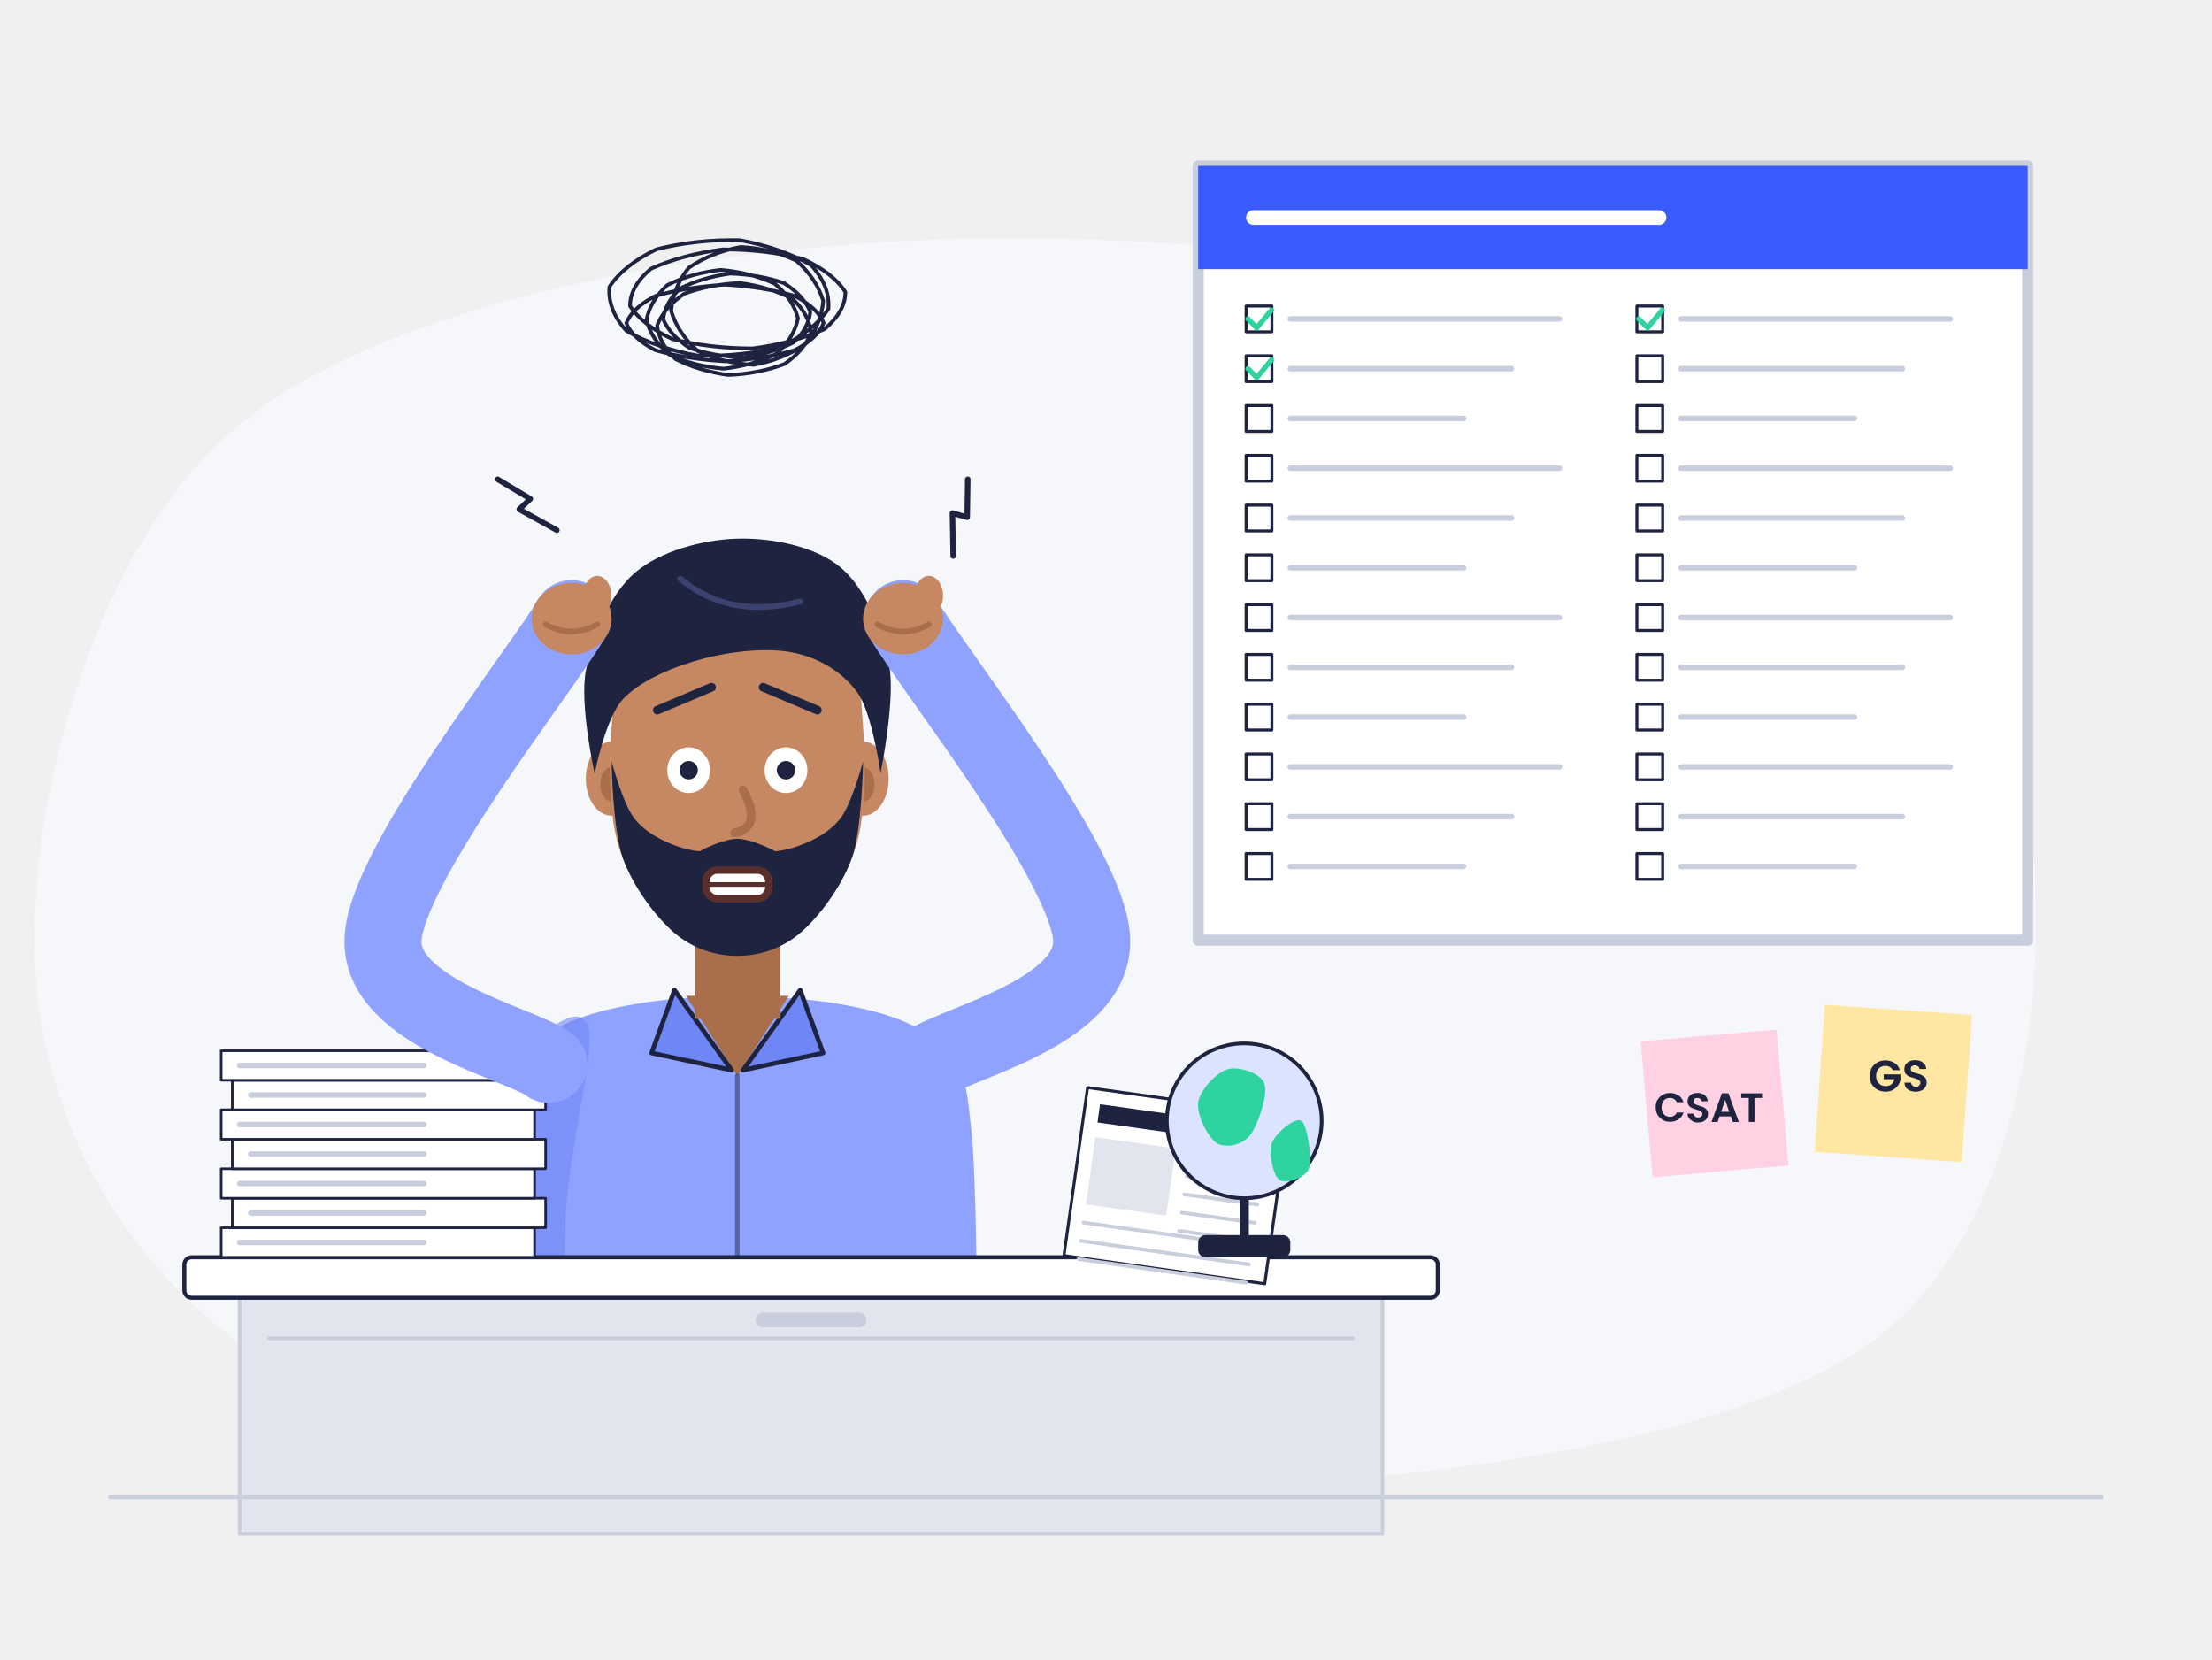
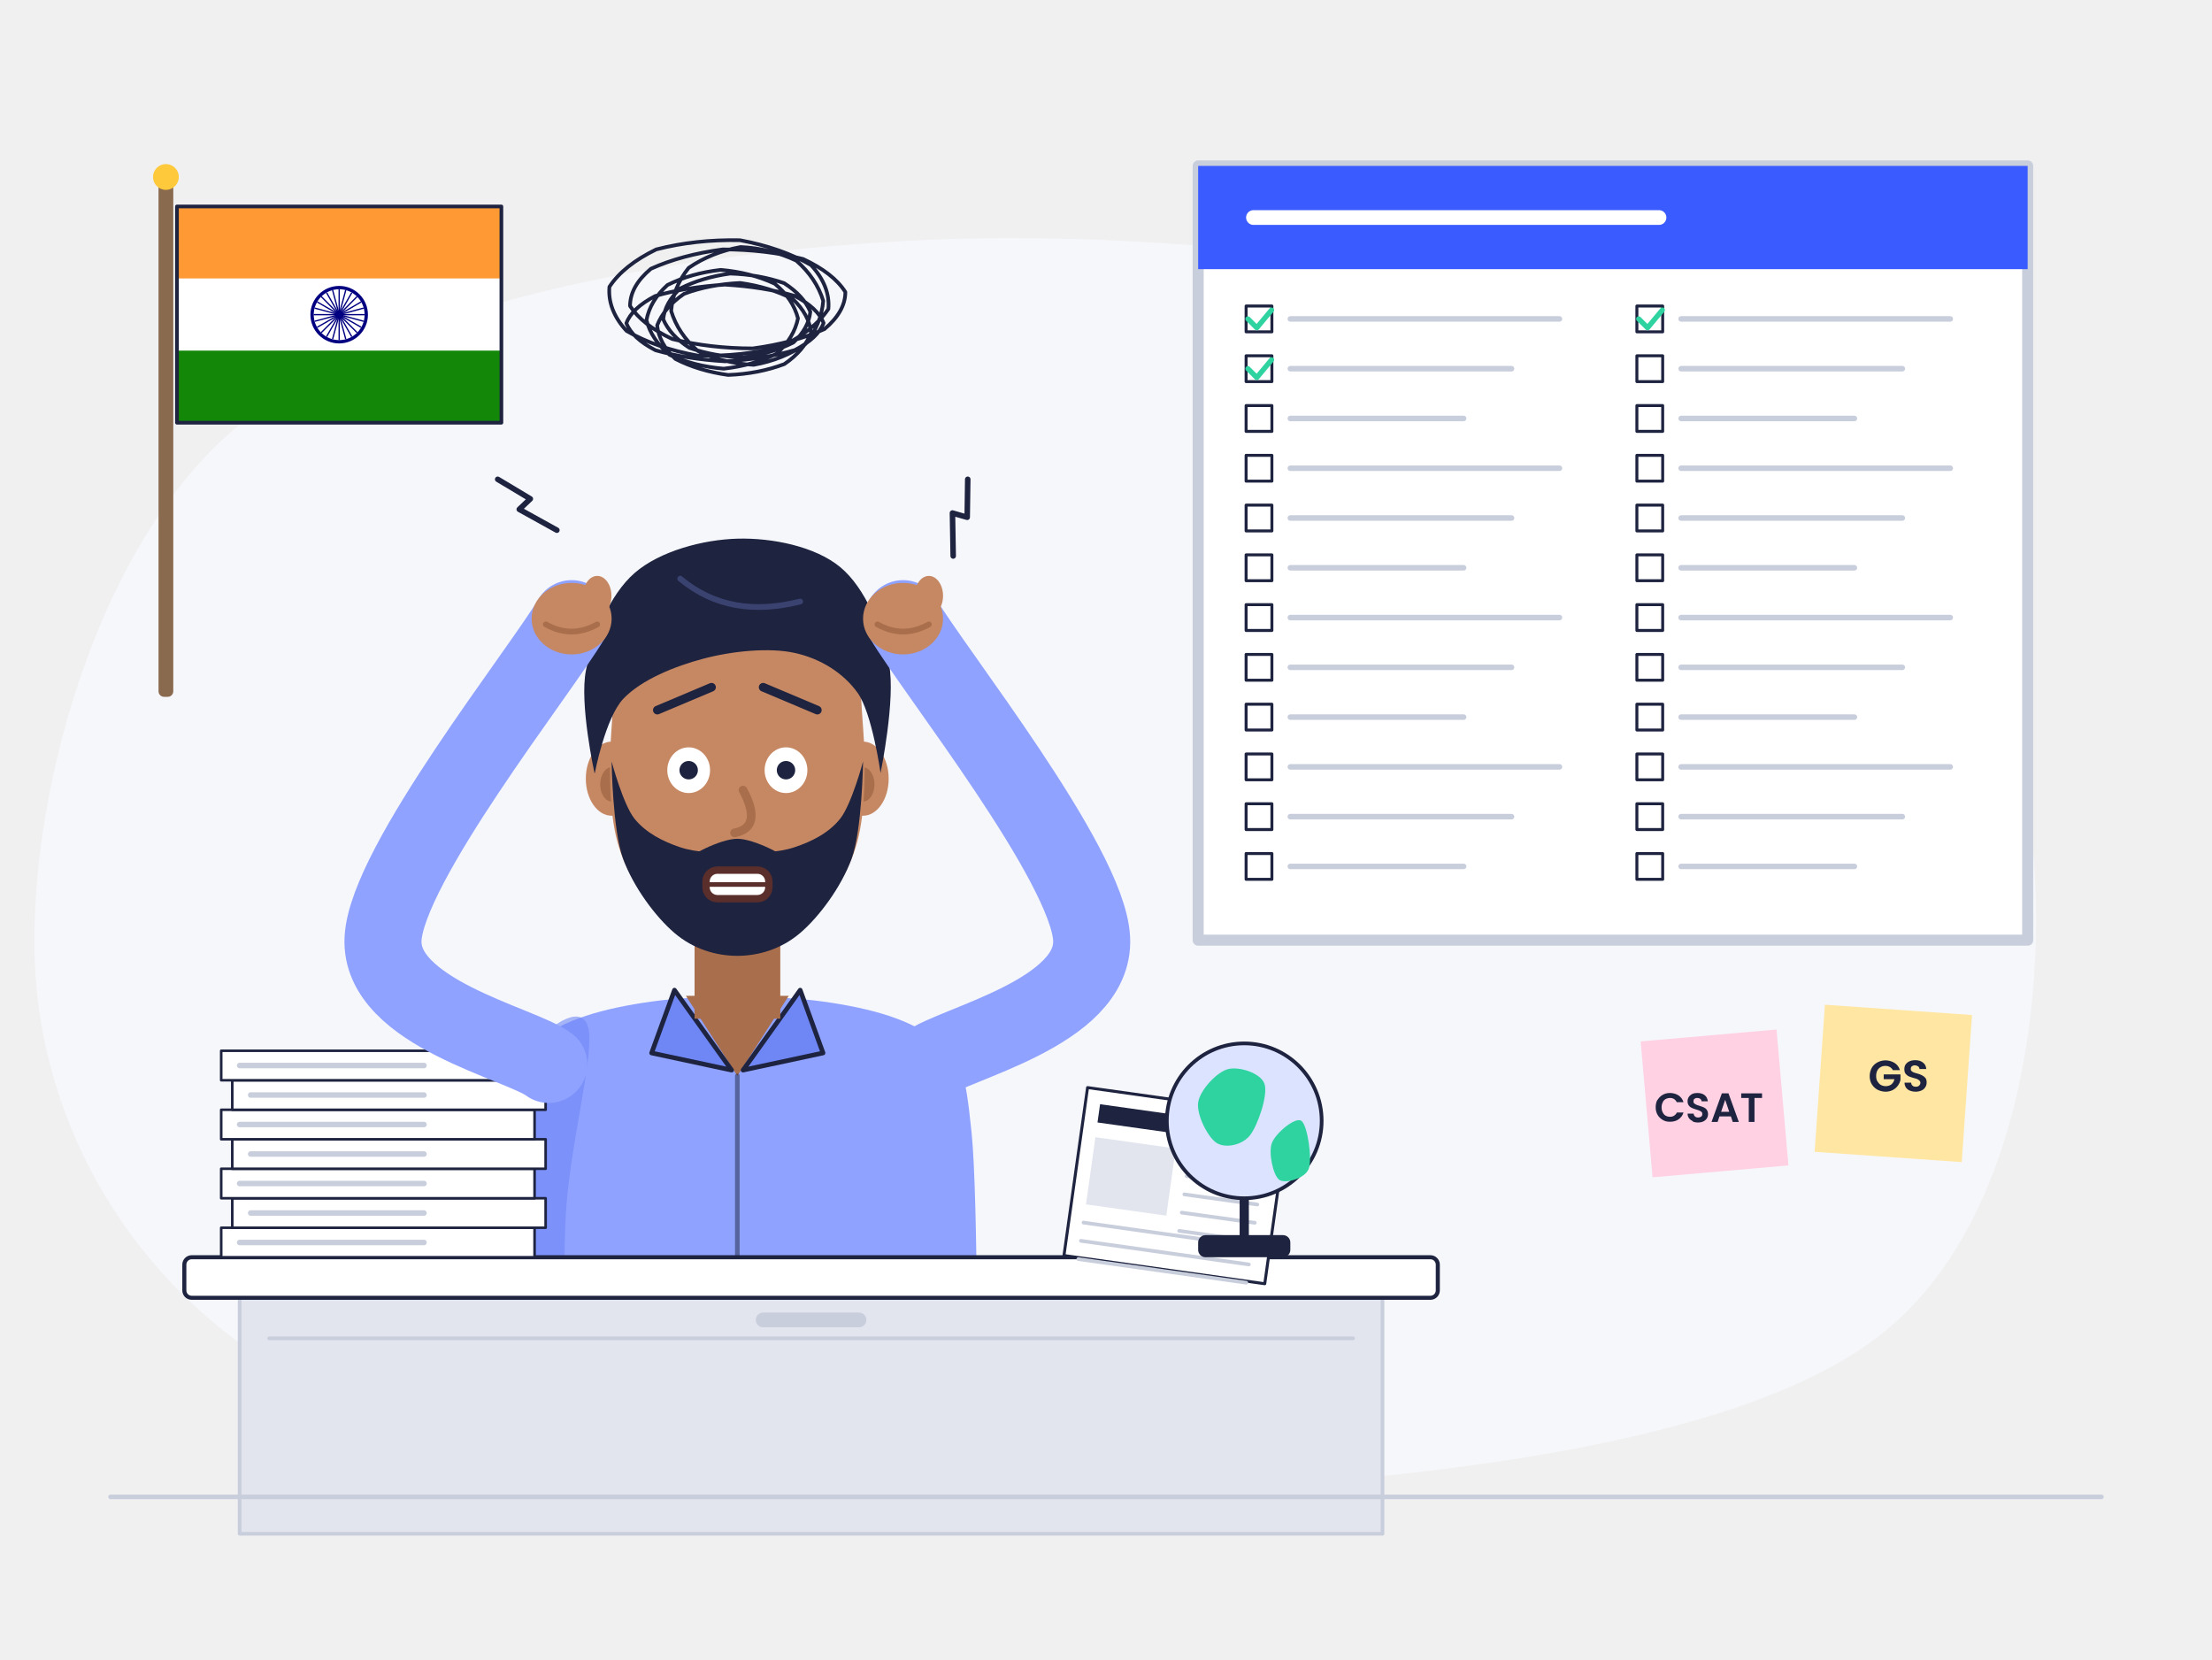
<svg xmlns="http://www.w3.org/2000/svg" id="_04_upsc-overload" viewBox="0 0 1200 900">
  <defs>
    <clipPath id="clippath">
      <rect width="1200" height="900" fill="none" />
    </clipPath>
  </defs>
  <g id="_04_upsc-overload_·_UPSC_aspirant:_a_syllabus_too_big_to_hold">
    <g clip-path="url(#clippath)">
      <path id="Background_blob" d="M20,538c-9-87.8,27-238,108-306s243-96.3,378-102,333,17,432,68,148.5,150.2,162,238,0,226.7-81,289-265.5,79.3-405,85-333-5.7-432-51S29,625.8,20,538Z" fill="#f6f7fb" />
      <g id="Syllabus_chart">
        <rect x="650" y="90" width="450" height="420" fill="#fff" stroke="#c9cedc" stroke-linecap="round" stroke-linejoin="round" stroke-width="6" />
        <rect x="650" y="90" width="450" height="56" fill="#3a5bff" />
        <line x1="680" y1="118" x2="900" y2="118" fill="none" stroke="#fff" stroke-linecap="round" stroke-linejoin="round" stroke-width="8" />
        <rect x="676" y="166" width="14" height="14" fill="none" stroke="#1e2340" stroke-linecap="round" stroke-linejoin="round" stroke-width="1.6" />
        <line x1="700" y1="173" x2="846" y2="173" fill="none" stroke="#c9cedc" stroke-linecap="round" stroke-linejoin="round" stroke-width="3" />
        <polyline points="677 173 681.8 177.8 689.8 168.2" fill="none" stroke="#2ed3a0" stroke-linecap="round" stroke-linejoin="round" stroke-width="2.8" />
        <rect x="676" y="193" width="14" height="14" fill="none" stroke="#1e2340" stroke-linecap="round" stroke-linejoin="round" stroke-width="1.6" />
        <line x1="700" y1="200" x2="820" y2="200" fill="none" stroke="#c9cedc" stroke-linecap="round" stroke-linejoin="round" stroke-width="3" />
        <polyline points="677 200 681.8 204.8 689.8 195.2" fill="none" stroke="#2ed3a0" stroke-linecap="round" stroke-linejoin="round" stroke-width="2.8" />
        <rect x="676" y="220" width="14" height="14" fill="none" stroke="#1e2340" stroke-linecap="round" stroke-linejoin="round" stroke-width="1.6" />
        <line x1="700" y1="227" x2="794" y2="227" fill="none" stroke="#c9cedc" stroke-linecap="round" stroke-linejoin="round" stroke-width="3" />
        <rect x="676" y="247" width="14" height="14" fill="none" stroke="#1e2340" stroke-linecap="round" stroke-linejoin="round" stroke-width="1.6" />
        <line x1="700" y1="254" x2="846" y2="254" fill="none" stroke="#c9cedc" stroke-linecap="round" stroke-linejoin="round" stroke-width="3" />
        <rect x="676" y="274" width="14" height="14" fill="none" stroke="#1e2340" stroke-linecap="round" stroke-linejoin="round" stroke-width="1.6" />
        <line x1="700" y1="281" x2="820" y2="281" fill="none" stroke="#c9cedc" stroke-linecap="round" stroke-linejoin="round" stroke-width="3" />
        <rect x="676" y="301" width="14" height="14" fill="none" stroke="#1e2340" stroke-linecap="round" stroke-linejoin="round" stroke-width="1.6" />
        <line x1="700" y1="308" x2="794" y2="308" fill="none" stroke="#c9cedc" stroke-linecap="round" stroke-linejoin="round" stroke-width="3" />
        <rect x="676" y="328" width="14" height="14" fill="none" stroke="#1e2340" stroke-linecap="round" stroke-linejoin="round" stroke-width="1.6" />
        <line x1="700" y1="335" x2="846" y2="335" fill="none" stroke="#c9cedc" stroke-linecap="round" stroke-linejoin="round" stroke-width="3" />
        <rect x="676" y="355" width="14" height="14" fill="none" stroke="#1e2340" stroke-linecap="round" stroke-linejoin="round" stroke-width="1.6" />
        <line x1="700" y1="362" x2="820" y2="362" fill="none" stroke="#c9cedc" stroke-linecap="round" stroke-linejoin="round" stroke-width="3" />
        <rect x="676" y="382" width="14" height="14" fill="none" stroke="#1e2340" stroke-linecap="round" stroke-linejoin="round" stroke-width="1.6" />
        <line x1="700" y1="389" x2="794" y2="389" fill="none" stroke="#c9cedc" stroke-linecap="round" stroke-linejoin="round" stroke-width="3" />
        <rect x="676" y="409" width="14" height="14" fill="none" stroke="#1e2340" stroke-linecap="round" stroke-linejoin="round" stroke-width="1.6" />
        <line x1="700" y1="416" x2="846" y2="416" fill="none" stroke="#c9cedc" stroke-linecap="round" stroke-linejoin="round" stroke-width="3" />
        <rect x="676" y="436" width="14" height="14" fill="none" stroke="#1e2340" stroke-linecap="round" stroke-linejoin="round" stroke-width="1.6" />
        <line x1="700" y1="443" x2="820" y2="443" fill="none" stroke="#c9cedc" stroke-linecap="round" stroke-linejoin="round" stroke-width="3" />
        <rect x="676" y="463" width="14" height="14" fill="none" stroke="#1e2340" stroke-linecap="round" stroke-linejoin="round" stroke-width="1.6" />
        <line x1="700" y1="470" x2="794" y2="470" fill="none" stroke="#c9cedc" stroke-linecap="round" stroke-linejoin="round" stroke-width="3" />
        <rect x="888" y="166" width="14" height="14" fill="none" stroke="#1e2340" stroke-linecap="round" stroke-linejoin="round" stroke-width="1.6" />
        <line x1="912" y1="173" x2="1058" y2="173" fill="none" stroke="#c9cedc" stroke-linecap="round" stroke-linejoin="round" stroke-width="3" />
        <polyline points="889 173 893.8 177.8 901.8 168.2" fill="none" stroke="#2ed3a0" stroke-linecap="round" stroke-linejoin="round" stroke-width="2.8" />
        <rect x="888" y="193" width="14" height="14" fill="none" stroke="#1e2340" stroke-linecap="round" stroke-linejoin="round" stroke-width="1.6" />
        <line x1="912" y1="200" x2="1032" y2="200" fill="none" stroke="#c9cedc" stroke-linecap="round" stroke-linejoin="round" stroke-width="3" />
        <rect x="888" y="220" width="14" height="14" fill="none" stroke="#1e2340" stroke-linecap="round" stroke-linejoin="round" stroke-width="1.6" />
        <line x1="912" y1="227" x2="1006" y2="227" fill="none" stroke="#c9cedc" stroke-linecap="round" stroke-linejoin="round" stroke-width="3" />
        <rect x="888" y="247" width="14" height="14" fill="none" stroke="#1e2340" stroke-linecap="round" stroke-linejoin="round" stroke-width="1.6" />
        <line x1="912" y1="254" x2="1058" y2="254" fill="none" stroke="#c9cedc" stroke-linecap="round" stroke-linejoin="round" stroke-width="3" />
        <rect x="888" y="274" width="14" height="14" fill="none" stroke="#1e2340" stroke-linecap="round" stroke-linejoin="round" stroke-width="1.6" />
        <line x1="912" y1="281" x2="1032" y2="281" fill="none" stroke="#c9cedc" stroke-linecap="round" stroke-linejoin="round" stroke-width="3" />
        <rect x="888" y="301" width="14" height="14" fill="none" stroke="#1e2340" stroke-linecap="round" stroke-linejoin="round" stroke-width="1.6" />
        <line x1="912" y1="308" x2="1006" y2="308" fill="none" stroke="#c9cedc" stroke-linecap="round" stroke-linejoin="round" stroke-width="3" />
        <rect x="888" y="328" width="14" height="14" fill="none" stroke="#1e2340" stroke-linecap="round" stroke-linejoin="round" stroke-width="1.6" />
        <line x1="912" y1="335" x2="1058" y2="335" fill="none" stroke="#c9cedc" stroke-linecap="round" stroke-linejoin="round" stroke-width="3" />
        <rect x="888" y="355" width="14" height="14" fill="none" stroke="#1e2340" stroke-linecap="round" stroke-linejoin="round" stroke-width="1.6" />
        <line x1="912" y1="362" x2="1032" y2="362" fill="none" stroke="#c9cedc" stroke-linecap="round" stroke-linejoin="round" stroke-width="3" />
        <rect x="888" y="382" width="14" height="14" fill="none" stroke="#1e2340" stroke-linecap="round" stroke-linejoin="round" stroke-width="1.6" />
        <line x1="912" y1="389" x2="1006" y2="389" fill="none" stroke="#c9cedc" stroke-linecap="round" stroke-linejoin="round" stroke-width="3" />
        <rect x="888" y="409" width="14" height="14" fill="none" stroke="#1e2340" stroke-linecap="round" stroke-linejoin="round" stroke-width="1.6" />
        <line x1="912" y1="416" x2="1058" y2="416" fill="none" stroke="#c9cedc" stroke-linecap="round" stroke-linejoin="round" stroke-width="3" />
        <rect x="888" y="436" width="14" height="14" fill="none" stroke="#1e2340" stroke-linecap="round" stroke-linejoin="round" stroke-width="1.6" />
        <line x1="912" y1="443" x2="1032" y2="443" fill="none" stroke="#c9cedc" stroke-linecap="round" stroke-linejoin="round" stroke-width="3" />
        <rect x="888" y="463" width="14" height="14" fill="none" stroke="#1e2340" stroke-linecap="round" stroke-linejoin="round" stroke-width="1.6" />
        <line x1="912" y1="470" x2="1006" y2="470" fill="none" stroke="#c9cedc" stroke-linecap="round" stroke-linejoin="round" stroke-width="3" />
      </g>
      <g id="Sticky_note">
        <rect x="987.1" y="547.7" width="80" height="80" transform="translate(369.2033 1571.308) rotate(-86)" fill="#ffe7a3" />
        <rect x="1023.1" y="514.2" width="12.8" height="80" transform="translate(404.8202 1542.466) rotate(-86)" opacity="0" />
        <g>
          <path d="M1026.8,580.4c-.4-.7-.9-1.2-1.6-1.6-.7-.4-1.5-.6-2.4-.6s-1.9.2-2.6.7c-.8.4-1.4,1.1-1.8,1.9-.4.8-.6,1.8-.6,2.9s.2,2.1.7,2.9,1.1,1.5,1.8,1.9,1.7.7,2.7.7,2.3-.3,3.1-1c.8-.7,1.4-1.6,1.6-2.8h-5.8v-2.6h9.1v2.9c-.2,1.2-.7,2.2-1.4,3.2-.7,1-1.7,1.8-2.8,2.4-1.2.6-2.5.9-3.9.9s-3.1-.4-4.4-1.1c-1.3-.7-2.3-1.7-3.1-3s-1.1-2.8-1.1-4.4.4-3.1,1.1-4.4c.7-1.3,1.8-2.3,3.1-3,1.3-.7,2.8-1.1,4.4-1.1s3.5.5,4.9,1.4c1.4.9,2.4,2.2,2.9,3.9h-3.9Z" fill="#1e2340" />
          <path d="M1036.2,591.7c-.9-.4-1.7-1-2.2-1.7-.5-.8-.8-1.6-.8-2.7h3.6c0,.7.3,1.2.7,1.6.4.4,1,.6,1.8.6s1.4-.2,1.8-.6.7-.9.7-1.5-.2-.9-.5-1.2c-.3-.3-.7-.6-1.1-.8-.5-.2-1.1-.4-1.9-.6-1.1-.3-2-.6-2.7-.9-.7-.3-1.3-.8-1.8-1.4s-.7-1.5-.7-2.5.2-1.9.7-2.6c.5-.7,1.2-1.3,2.1-1.7.9-.4,1.9-.6,3.1-.6,1.7,0,3.1.4,4.2,1.3,1.1.8,1.7,2,1.8,3.5h-3.7c0-.6-.3-1.1-.7-1.4s-1.1-.6-1.8-.6-1.2.2-1.6.5c-.4.3-.6.8-.6,1.5s.1.8.4,1.1c.3.3.7.5,1.1.7.4.2,1.1.4,1.9.6,1.1.3,2,.6,2.7,1s1.3.8,1.8,1.4c.5.6.7,1.5.7,2.5s-.2,1.7-.7,2.5c-.5.8-1.1,1.4-2,1.8s-2,.7-3.2.7-2.2-.2-3.2-.6Z" fill="#1e2340" />
        </g>
      </g>
      <g id="Sticky_note-2">
        <rect x="893.1" y="561.6" width="74" height="74" transform="translate(-48.6 83.3) rotate(-5)" fill="#ffd1e3" />
        <rect x="890.4" y="561.8" width="74" height="11.8" transform="translate(-45.9 83) rotate(-5)" opacity="0" />
        <g>
          <path d="M899.2,596.7c.7-1.2,1.6-2.1,2.8-2.8,1.2-.7,2.5-1,4-1s3.2.4,4.6,1.3c1.3.9,2.2,2.1,2.7,3.7h-3.6c-.4-.7-.9-1.3-1.5-1.7s-1.4-.6-2.2-.6-1.7.2-2.4.6-1.3,1-1.6,1.8c-.4.8-.6,1.7-.6,2.7s.2,1.9.6,2.7c.4.8.9,1.4,1.6,1.8s1.5.6,2.4.6,1.6-.2,2.2-.6c.6-.4,1.1-.9,1.5-1.7h3.6c-.5,1.6-1.4,2.8-2.7,3.7s-2.8,1.3-4.6,1.3-2.8-.3-4-1c-1.2-.7-2.1-1.6-2.8-2.8-.7-1.2-1-2.6-1-4.1s.3-2.9,1-4.1Z" fill="#1e2340" />
          <path d="M918.4,608.2c-.9-.4-1.6-.9-2.1-1.6-.5-.7-.8-1.5-.8-2.5h3.3c0,.6.3,1.1.7,1.5s1,.6,1.7.6,1.3-.2,1.7-.5.6-.8.6-1.4-.1-.8-.4-1.1c-.3-.3-.6-.5-1.1-.7-.4-.2-1-.4-1.7-.6-1-.3-1.8-.6-2.5-.9-.6-.3-1.2-.7-1.6-1.3-.5-.6-.7-1.4-.7-2.3s.2-1.7.7-2.4,1.1-1.2,1.9-1.6c.8-.4,1.8-.5,2.8-.5,1.6,0,2.9.4,3.9,1.2,1,.8,1.5,1.9,1.7,3.3h-3.4c0-.5-.3-1-.7-1.3-.4-.3-1-.5-1.7-.5s-1.1.2-1.5.5c-.4.3-.5.8-.5,1.4s.1.8.4,1c.3.3.6.5,1,.7.4.2,1,.4,1.7.6,1,.3,1.8.6,2.5.9.6.3,1.2.7,1.6,1.3s.7,1.4.7,2.3-.2,1.6-.6,2.3c-.4.7-1.1,1.3-1.9,1.7s-1.8.6-3,.6-2.1-.2-2.9-.6Z" fill="#1e2340" />
          <path d="M939,605.6h-6.2l-1,3h-3.3l5.6-15.5h3.6l5.6,15.5h-3.3l-1-3ZM938.1,603.1l-2.2-6.5-2.2,6.5h4.5Z" fill="#1e2340" />
          <path d="M955.9,593.1v2.5h-4.1v13h-3.1v-13h-4.1v-2.5h11.4Z" fill="#1e2340" />
        </g>
      </g>
+       <g id="Indian_flag">
+         <rect x="86" y="98" width="8" height="280" rx="3" ry="3" fill="#8a6a4e" />
+         <circle cx="90" cy="96" r="7" fill="#ffc93c" />
+         <rect x="96" y="112" width="176" height="39.1" fill="#f93" />
+         <rect x="96" y="151.1" width="176" height="39.1" fill="#fff" />
+         <rect x="96" y="190.2" width="176" height="39.1" fill="#138808" />
+         <rect x="96" y="112" width="176" height="117.3" fill="none" stroke="#1e2340" stroke-linecap="round" stroke-linejoin="round" stroke-width="2" />
+         <circle cx="184" cy="170.7" r="14.7" fill="none" stroke="navy" stroke-linecap="round" stroke-linejoin="round" stroke-width="1.8" />
+         <circle cx="184" cy="170.7" r="2.3" fill="navy" />
+         <line x1="184" y1="170.7" x2="197.5" y2="170.7" fill="none" stroke="navy" stroke-linecap="round" stroke-linejoin="round" stroke-width=".7" />
+         <line x1="184" y1="170.7" x2="197" y2="174.2" fill="none" stroke="navy" stroke-linecap="round" stroke-linejoin="round" stroke-width=".7" />
+         <line x1="184" y1="170.7" x2="195.7" y2="177.4" fill="none" stroke="navy" stroke-linecap="round" stroke-linejoin="round" stroke-width=".7" />
+         <line x1="184" y1="170.7" x2="193.5" y2="180.2" fill="none" stroke="navy" stroke-linecap="round" stroke-linejoin="round" stroke-width=".7" />
+         <line x1="184" y1="170.7" x2="190.7" y2="182.4" fill="none" stroke="navy" stroke-linecap="round" stroke-linejoin="round" stroke-width=".7" />
+         <line x1="184" y1="170.7" x2="187.5" y2="183.7" fill="none" stroke="navy" stroke-linecap="round" stroke-linejoin="round" stroke-width=".7" />
+         <line x1="184" y1="170.7" x2="184" y2="184.2" fill="none" stroke="navy" stroke-linecap="round" stroke-linejoin="round" stroke-width=".7" />
+         <line x1="184" y1="170.7" x2="180.5" y2="183.7" fill="none" stroke="navy" stroke-linecap="round" stroke-linejoin="round" stroke-width=".7" />
+         <line x1="184" y1="170.7" x2="177.3" y2="182.4" fill="none" stroke="navy" stroke-linecap="round" stroke-linejoin="round" stroke-width=".7" />
+         <line x1="184" y1="170.7" x2="174.5" y2="180.2" fill="none" stroke="navy" stroke-linecap="round" stroke-linejoin="round" stroke-width=".7" />
+         <line x1="184" y1="170.7" x2="172.3" y2="177.4" fill="none" stroke="navy" stroke-linecap="round" stroke-linejoin="round" stroke-width=".7" />
+         <line x1="184" y1="170.7" x2="171" y2="174.2" fill="none" stroke="navy" stroke-linecap="round" stroke-linejoin="round" stroke-width=".7" />
+         <line x1="184" y1="170.7" x2="170.5" y2="170.7" fill="none" stroke="navy" stroke-linecap="round" stroke-linejoin="round" stroke-width=".7" />
+         <line x1="184" y1="170.7" x2="171" y2="167.2" fill="none" stroke="navy" stroke-linecap="round" stroke-linejoin="round" stroke-width=".7" />
+         <line x1="184" y1="170.7" x2="172.3" y2="163.9" fill="none" stroke="navy" stroke-linecap="round" stroke-linejoin="round" stroke-width=".7" />
+         <line x1="184" y1="170.7" x2="174.5" y2="161.1" fill="none" stroke="navy" stroke-linecap="round" stroke-linejoin="round" stroke-width=".7" />
+         <line x1="184" y1="170.7" x2="177.3" y2="159" fill="none" stroke="navy" stroke-linecap="round" stroke-linejoin="round" stroke-width=".7" />
+         <line x1="184" y1="170.7" x2="180.5" y2="157.6" fill="none" stroke="navy" stroke-linecap="round" stroke-linejoin="round" stroke-width=".7" />
+         <line x1="184" y1="170.7" x2="184" y2="157.2" fill="none" stroke="navy" stroke-linecap="round" stroke-linejoin="round" stroke-width=".7" />
+         <line x1="184" y1="170.7" x2="187.5" y2="157.6" fill="none" stroke="navy" stroke-linecap="round" stroke-linejoin="round" stroke-width=".7" />
+         <line x1="184" y1="170.7" x2="190.7" y2="159" fill="none" stroke="navy" stroke-linecap="round" stroke-linejoin="round" stroke-width=".7" />
+         <line x1="184" y1="170.7" x2="193.5" y2="161.1" fill="none" stroke="navy" stroke-linecap="round" stroke-linejoin="round" stroke-width=".7" />
+         <line x1="184" y1="170.7" x2="195.7" y2="163.9" fill="none" stroke="navy" stroke-linecap="round" stroke-linejoin="round" stroke-width=".7" />
+         <line x1="184" y1="170.7" x2="197" y2="167.2" fill="none" stroke="navy" stroke-linecap="round" stroke-linejoin="round" stroke-width=".7" />
+       </g>
      <g id="Vikram_UPSC_aspirant_">
        <path id="Torso" d="M269.8,775.8s-.5-126.1,3.1-161.2,5.2-37.7,18.6-49.6,36.2-18.1,62-21.7c25.8-3.6,67.2-3.6,93,0,25.8,3.6,48.6,9.8,62,21.7s15,14.5,18.6,49.6,3.1,161.2,3.1,161.2h-260.4Z" fill="#8fa2ff" />
        <path d="M269.8,775.8s-.5-126.1,3.1-161.2,10.9-40.3,18.6-49.6,25.3-21.7,27.9-6.2-10.3,63-12.4,99.2,0,117.8,0,117.8h-37.2Z" fill="#6f86f5" opacity=".6" />
        <polygon points="372.1 540.2 400 583.6 427.9 540.2 372.1 540.2" fill="#a96e4b" />
        <polygon points="365.9 537.1 396.9 580.5 353.5 571.2 365.9 537.1" fill="#6f86f5" stroke="#1e2340" stroke-linecap="round" stroke-linejoin="round" stroke-width="2.5" />
        <polygon points="434.1 537.1 403.1 580.5 446.5 571.2 434.1 537.1" fill="#6f86f5" stroke="#1e2340" stroke-linecap="round" stroke-linejoin="round" stroke-width="2.5" />
        <line x1="400" y1="583.6" x2="400" y2="769.6" fill="none" opacity=".5" stroke="#1e2340" stroke-linecap="round" stroke-linejoin="round" stroke-width="2.5" />
        <g id="Head">
          <rect id="Neck" x="376.8" y="481.3" width="46.5" height="71.3" fill="#a96e4b" />
          <ellipse id="Ear" cx="331.8" cy="422.4" rx="14" ry="20.1" fill="#c68863" />
          <ellipse id="Ear-2" cx="468.2" cy="422.4" rx="13.9" ry="20.1" fill="#c68863" />
          <ellipse cx="331.8" cy="425.5" rx="6.2" ry="9.3" fill="#a96e4b" />
          <ellipse cx="468.2" cy="425.5" rx="6.2" ry="9.3" fill="#a96e4b" />
          <path id="Face" d="M331.8,394.5c-1.5,19.6-1.5,45,3.1,62s14,31,24.8,40.3c10.8,9.3,26.9,15.5,40.3,15.5s29.5-6.2,40.3-15.5c10.9-9.3,20.2-23.2,24.8-40.3s4.6-42.4,3.1-62c-1.6-19.6-1-42.9-12.4-55.8-11.4-12.9-37.2-21.7-55.8-21.7s-44.4,8.8-55.8,21.7c-11.4,12.9-10.9,36.2-12.4,55.8Z" fill="#c68863" />
          <path id="Beard" d="M331.8,413.1s.5,37.2,6.2,52.7,17.6,31.5,27.9,40.3,22.7,12.4,34.1,12.4,23.8-3.6,34.1-12.4,22.2-24.8,27.9-40.3,6.2-52.7,6.2-52.7c0,0-6.2,23.2-12.4,31-6.2,7.8-15.5,12.4-24.8,15.5s-20.7,3.1-31,3.1-21.7,0-31-3.1-18.6-7.8-24.8-15.5c-6.2-7.8-12.4-31-12.4-31Z" fill="#1e2340" />
          <path id="Moustache" d="M372.1,467.4c0-2.6,18.6-12.4,27.9-12.4s27.9,9.8,27.9,12.4-18.6,3.1-27.9,3.1-27.9-.5-27.9-3.1Z" fill="#1e2340" />
          <ellipse cx="373.6" cy="417.8" rx="11.6" ry="12.4" fill="#fff" />
          <circle cx="373.6" cy="417.8" r="5" fill="#1e2340" />
          <ellipse cx="426.4" cy="417.8" rx="11.6" ry="12.4" fill="#fff" />
          <circle cx="426.4" cy="417.8" r="5" fill="#1e2340" />
          <line x1="356.6" y1="385.2" x2="386" y2="372.8" fill="none" stroke="#1e2340" stroke-linecap="round" stroke-linejoin="round" stroke-width="4.7" />
          <line x1="414" y1="372.8" x2="443.4" y2="385.2" fill="none" stroke="#1e2340" stroke-linecap="round" stroke-linejoin="round" stroke-width="4.7" />
          <path d="M403.1,428.6c7.2,13.4,5.7,21.2-4.6,23.2" fill="none" stroke="#a96e4b" stroke-linecap="round" stroke-linejoin="round" stroke-width="4.7" />
          <rect x="383" y="472" width="34.1" height="15.5" rx="6.2" ry="6.2" fill="#fff" stroke="#5a2e2a" stroke-linecap="round" stroke-linejoin="round" stroke-width="4" />
          <line x1="384.5" y1="479.8" x2="415.5" y2="479.8" fill="none" stroke="#5a2e2a" stroke-linecap="round" stroke-linejoin="round" stroke-width="2.5" />
          <path d="M322.5,419.3s-8.3-37.7-4.6-55.8,12.7-40.8,26.4-52.7c13.7-11.9,37.2-18.1,55.8-18.6,18.6-.5,42.1,4.1,55.8,15.5,13.7,11.4,22.7,34.1,26.4,52.7s-4.6,58.9-4.6,58.9c0,0-4.6-32.5-12.4-43.4s-20.1-18.6-34.1-21.7c-14-3.1-34.1-1-49.6,3.1-15.5,4.1-33.6,11.4-43.4,21.7s-15.5,40.3-15.5,40.3Z" fill="#1e2340" />
          <path d="M369,313.9c18.6,15.5,40.3,18.6,65.1,12.4" fill="none" stroke="#3a4370" stroke-linecap="round" stroke-linejoin="round" stroke-width="3.1" />
        </g>
      </g>
      <g id="Desk">
        <rect x="130" y="702" width="620" height="130" fill="#e2e5ee" stroke="#c9cedc" stroke-linecap="round" stroke-linejoin="round" stroke-width="2" />
        <line x1="146" y1="726" x2="734" y2="726" fill="none" stroke="#c9cedc" stroke-linecap="round" stroke-linejoin="round" stroke-width="2" />
        <path d="M414,712h52c2.2,0,4,1.8,4,4h0c0,2.2-1.8,4-4,4h-52c-2.2,0-4-1.8-4-4h0c0-2.2,1.8-4,4-4Z" fill="#c9cedc" />
        <rect x="100" y="682" width="680" height="22" rx="4" ry="4" fill="#fff" stroke="#1e2340" stroke-linecap="round" stroke-linejoin="round" stroke-width="2.2" />
      </g>
      <line x1="60" y1="812" x2="1140" y2="812" fill="none" stroke="#c9cedc" stroke-linecap="round" stroke-linejoin="round" stroke-width="2.5" />
      <g id="Newspaper_stack">
        <rect x="120" y="666" width="170" height="16" fill="#fff" stroke="#1e2340" stroke-linecap="round" stroke-linejoin="round" stroke-width="1.4" />
        <line x1="130" y1="674" x2="230" y2="674" fill="none" stroke="#c9cedc" stroke-linecap="round" stroke-linejoin="round" stroke-width="3" />
        <rect x="126" y="650" width="170" height="16" fill="#fff" stroke="#1e2340" stroke-linecap="round" stroke-linejoin="round" stroke-width="1.4" />
        <line x1="136" y1="658" x2="230" y2="658" fill="none" stroke="#c9cedc" stroke-linecap="round" stroke-linejoin="round" stroke-width="3" />
        <rect x="120" y="634" width="170" height="16" fill="#fff" stroke="#1e2340" stroke-linecap="round" stroke-linejoin="round" stroke-width="1.4" />
        <line x1="130" y1="642" x2="230" y2="642" fill="none" stroke="#c9cedc" stroke-linecap="round" stroke-linejoin="round" stroke-width="3" />
        <rect x="126" y="618" width="170" height="16" fill="#fff" stroke="#1e2340" stroke-linecap="round" stroke-linejoin="round" stroke-width="1.4" />
        <line x1="136" y1="626" x2="230" y2="626" fill="none" stroke="#c9cedc" stroke-linecap="round" stroke-linejoin="round" stroke-width="3" />
        <rect x="120" y="602" width="170" height="16" fill="#fff" stroke="#1e2340" stroke-linecap="round" stroke-linejoin="round" stroke-width="1.4" />
        <line x1="130" y1="610" x2="230" y2="610" fill="none" stroke="#c9cedc" stroke-linecap="round" stroke-linejoin="round" stroke-width="3" />
        <rect x="126" y="586" width="170" height="16" fill="#fff" stroke="#1e2340" stroke-linecap="round" stroke-linejoin="round" stroke-width="1.4" />
        <line x1="136" y1="594" x2="230" y2="594" fill="none" stroke="#c9cedc" stroke-linecap="round" stroke-linejoin="round" stroke-width="3" />
        <rect x="120" y="570" width="170" height="16" fill="#fff" stroke="#1e2340" stroke-linecap="round" stroke-linejoin="round" stroke-width="1.4" />
        <line x1="130" y1="578" x2="230" y2="578" fill="none" stroke="#c9cedc" stroke-linecap="round" stroke-linejoin="round" stroke-width="3" />
      </g>
      <g id="Newspaper">
        <rect x="592.1" y="588.2" width="92" height="110" transform="translate(-87.6856 1185.543) rotate(-82)" fill="#fff" stroke="#1e2340" stroke-linecap="round" stroke-linejoin="round" stroke-width="1.6" />
        <rect x="637.7" y="563.5" width="10" height="94" transform="translate(-51.3713 1161.96) rotate(-82)" fill="#1e2340" />
        <rect x="595.1" y="616.1" width="36.8" height="44" transform="translate(-103.7907 1156.889) rotate(-82)" fill="#e2e5ee" />
        <line x1="645.2" y1="628.1" x2="684.9" y2="633.6" fill="none" stroke="#c9cedc" stroke-linecap="round" stroke-linejoin="round" stroke-width="2" />
        <line x1="643.8" y1="638" x2="683.5" y2="643.5" fill="none" stroke="#c9cedc" stroke-linecap="round" stroke-linejoin="round" stroke-width="2" />
        <line x1="642.5" y1="647.9" x2="682.1" y2="653.4" fill="none" stroke="#c9cedc" stroke-linecap="round" stroke-linejoin="round" stroke-width="2" />
        <line x1="641.1" y1="657.8" x2="680.7" y2="663.3" fill="none" stroke="#c9cedc" stroke-linecap="round" stroke-linejoin="round" stroke-width="2" />
        <line x1="639.7" y1="667.7" x2="679.3" y2="673.2" fill="none" stroke="#c9cedc" stroke-linecap="round" stroke-linejoin="round" stroke-width="2" />
        <line x1="587.8" y1="663.2" x2="678.9" y2="676" fill="none" stroke="#c9cedc" stroke-linecap="round" stroke-linejoin="round" stroke-width="2" />
        <line x1="586.4" y1="673.1" x2="677.5" y2="685.9" fill="none" stroke="#c9cedc" stroke-linecap="round" stroke-linejoin="round" stroke-width="2" />
        <line x1="585" y1="683" x2="676.1" y2="695.8" fill="none" stroke="#c9cedc" stroke-linecap="round" stroke-linejoin="round" stroke-width="2" />
      </g>
      <g id="Globe">
        <rect x="650" y="670" width="50" height="12" rx="4" ry="4" fill="#1e2340" />
        <line x1="675" y1="670" x2="675" y2="648" fill="none" stroke="#1e2340" stroke-linecap="round" stroke-linejoin="round" stroke-width="5" />
        <circle cx="675" cy="608" r="42" fill="#dce3ff" stroke="#1e2340" stroke-linecap="round" stroke-linejoin="round" stroke-width="2" />
        <path d="M650,598c1-6.7,10-16.3,16-18s18,2,20,8-3.7,22.7-8,28-13.3,7-18,4-11-15.3-10-22Z" fill="#2ed3a0" />
        <path d="M690,620c2-5.3,12.7-14.3,16-12s6,20.7,4,26-12.7,8.3-16,6-6-14.7-4-20Z" fill="#2ed3a0" />
      </g>
      <g id="Hand_on_head">
        <path d="M297.7,577.4c-15-11.4-92-27.9-89.9-68.2s85.2-144.7,102.3-173.6" fill="none" stroke="#c68863" stroke-linecap="round" stroke-linejoin="round" stroke-width="36" />
        <path d="M297.7,577.4c-15-11.4-92-27.9-89.9-68.2s85.2-144.7,102.3-173.6" fill="none" stroke="#8fa2ff" stroke-linecap="round" stroke-linejoin="round" stroke-width="41.8" />
        <ellipse cx="310.1" cy="335.6" rx="21.7" ry="19.4" fill="#c68863" />
        <ellipse cx="324" cy="323.2" rx="7.7" ry="10.8" fill="#c68863" />
        <path d="M296.1,338.7c9.3,5.2,18.6,5.2,27.9,0" fill="none" stroke="#a96e4b" stroke-linecap="round" stroke-linejoin="round" stroke-width="3.1" />
      </g>
      <g id="Hand_on_head-2">
        <path d="M502.3,577.4c15-11.4,92-27.9,89.9-68.2s-85.2-144.7-102.3-173.6" fill="none" stroke="#c68863" stroke-linecap="round" stroke-linejoin="round" stroke-width="36" />
        <path d="M502.3,577.4c15-11.4,92-27.9,89.9-68.2s-85.2-144.7-102.3-173.6" fill="none" stroke="#8fa2ff" stroke-linecap="round" stroke-linejoin="round" stroke-width="41.8" />
        <ellipse cx="489.9" cy="335.6" rx="21.7" ry="19.4" fill="#c68863" />
        <ellipse cx="503.9" cy="323.2" rx="7.7" ry="10.8" fill="#c68863" />
        <path d="M476,338.7c9.3,5.2,18.6,5.2,27.9,0" fill="none" stroke="#a96e4b" stroke-linecap="round" stroke-linejoin="round" stroke-width="3.1" />
      </g>
      <g id="Scribble">
        <path d="M430.4,185.8c-7.9,4-16.9,6.7-27.1,8.1-10.5-.3-20.3-2.1-29.3-5.2-7-4.5-11.7-9.7-14.2-15.5.6-6,3.7-11.6,9.2-16.7,7.9-4,16.9-6.7,27.1-8.1,10.5.3,20.3,2.1,29.3,5.2,7,4.5,11.7,9.6,14.2,15.5-.6,6-3.7,11.6-9.2,16.7M447.3,178.5c-11,5-24,8.5-38.9,10.5-15.5,0-30-1.7-43.7-5.1-10.9-5.1-18.5-11.1-22.9-17.9,0-7.2,3.8-13.9,11.3-20.2,11-5,24-8.5,38.9-10.5,15.5,0,30,1.7,43.7,5.2,10.9,5.1,18.5,11,22.9,17.9,0,7.1-3.8,13.8-11.3,20.1M431.2,189.9c-11.3,3.3-23.9,5.3-37.8,6.1-13.9-.8-26.5-2.8-37.8-6-8.5-4.4-13.7-9.3-15.8-14.7,2-5.4,7.2-10.3,15.6-14.7,11.3-3.3,23.9-5.3,37.8-6.2,13.9.8,26.6,2.8,37.9,6.1,8.4,4.4,13.6,9.3,15.7,14.7-2,5.4-7.2,10.3-15.6,14.7M421.4,191.8c-8.5,4.3-18.1,7-28.8,8.2-10.7-.9-20.5-3.4-29.3-7.5-6.6-5.5-10.8-11.8-12.6-18.8,1.3-7,5.1-13.4,11.4-19.1,8.6-4.3,18.2-7,28.9-8.2,10.7.9,20.5,3.4,29.3,7.5,6.6,5.5,10.8,11.8,12.6,18.8-1.4,6.9-5.2,13.3-11.5,19.1M449.4,167.6c-5.3,7.9-13.8,14.7-25.5,20.4-14.3,3.7-29.4,5.3-45.3,4.9-15.1-2.7-28-7.2-38.7-13.4-6.9-7.5-10-15.5-9.3-23.9,5.2-7.9,13.7-14.6,25.4-20.3,14.3-3.7,29.5-5.3,45.4-5,15,2.8,27.9,7.3,38.6,13.5,6.9,7.5,10.1,15.5,9.4,23.8M425.5,197.5c-9.3,3.5-19.5,5.5-30.5,5.9-10.7-1.5-20.3-4.4-28.6-8.7-5.9-5.5-9.2-11.6-9.9-18.2,2.5-6.4,7.3-12.1,14.6-17.1,9.3-3.5,19.5-5.4,30.5-5.9,10.7,1.5,20.2,4.4,28.5,8.7,5.9,5.6,9.2,11.7,9.9,18.3-2.5,6.4-7.3,12.1-14.5,17M437,186.6c-8.1,5.6-17.5,9.4-28.1,11.3-10.9-.5-21-3-30.3-7.5-7.2-6.3-12-13.5-14.5-21.7.7-8.5,3.8-16.3,9.5-23.4,8.2-5.6,17.6-9.4,28.2-11.3,10.9.5,20.9,3,30.2,7.4,7.2,6.3,12.1,13.6,14.6,21.8-.7,8.4-3.9,16.2-9.6,23.4" fill="none" stroke="#1e2340" stroke-linecap="round" stroke-linejoin="round" stroke-width="2" />
      </g>
      <g id="Stress_mark">
        <polyline points="270 260 287.7 270.6 281.7 276.3 302.1 287.6" fill="none" stroke="#1e2340" stroke-linecap="round" stroke-linejoin="round" stroke-width="3" />
      </g>
      <g id="Stress_mark-2">
        <polyline points="525 260 524.7 280.6 516.7 278.3 517.1 301.6" fill="none" stroke="#1e2340" stroke-linecap="round" stroke-linejoin="round" stroke-width="3" />
      </g>
    </g>
  </g>
</svg>
